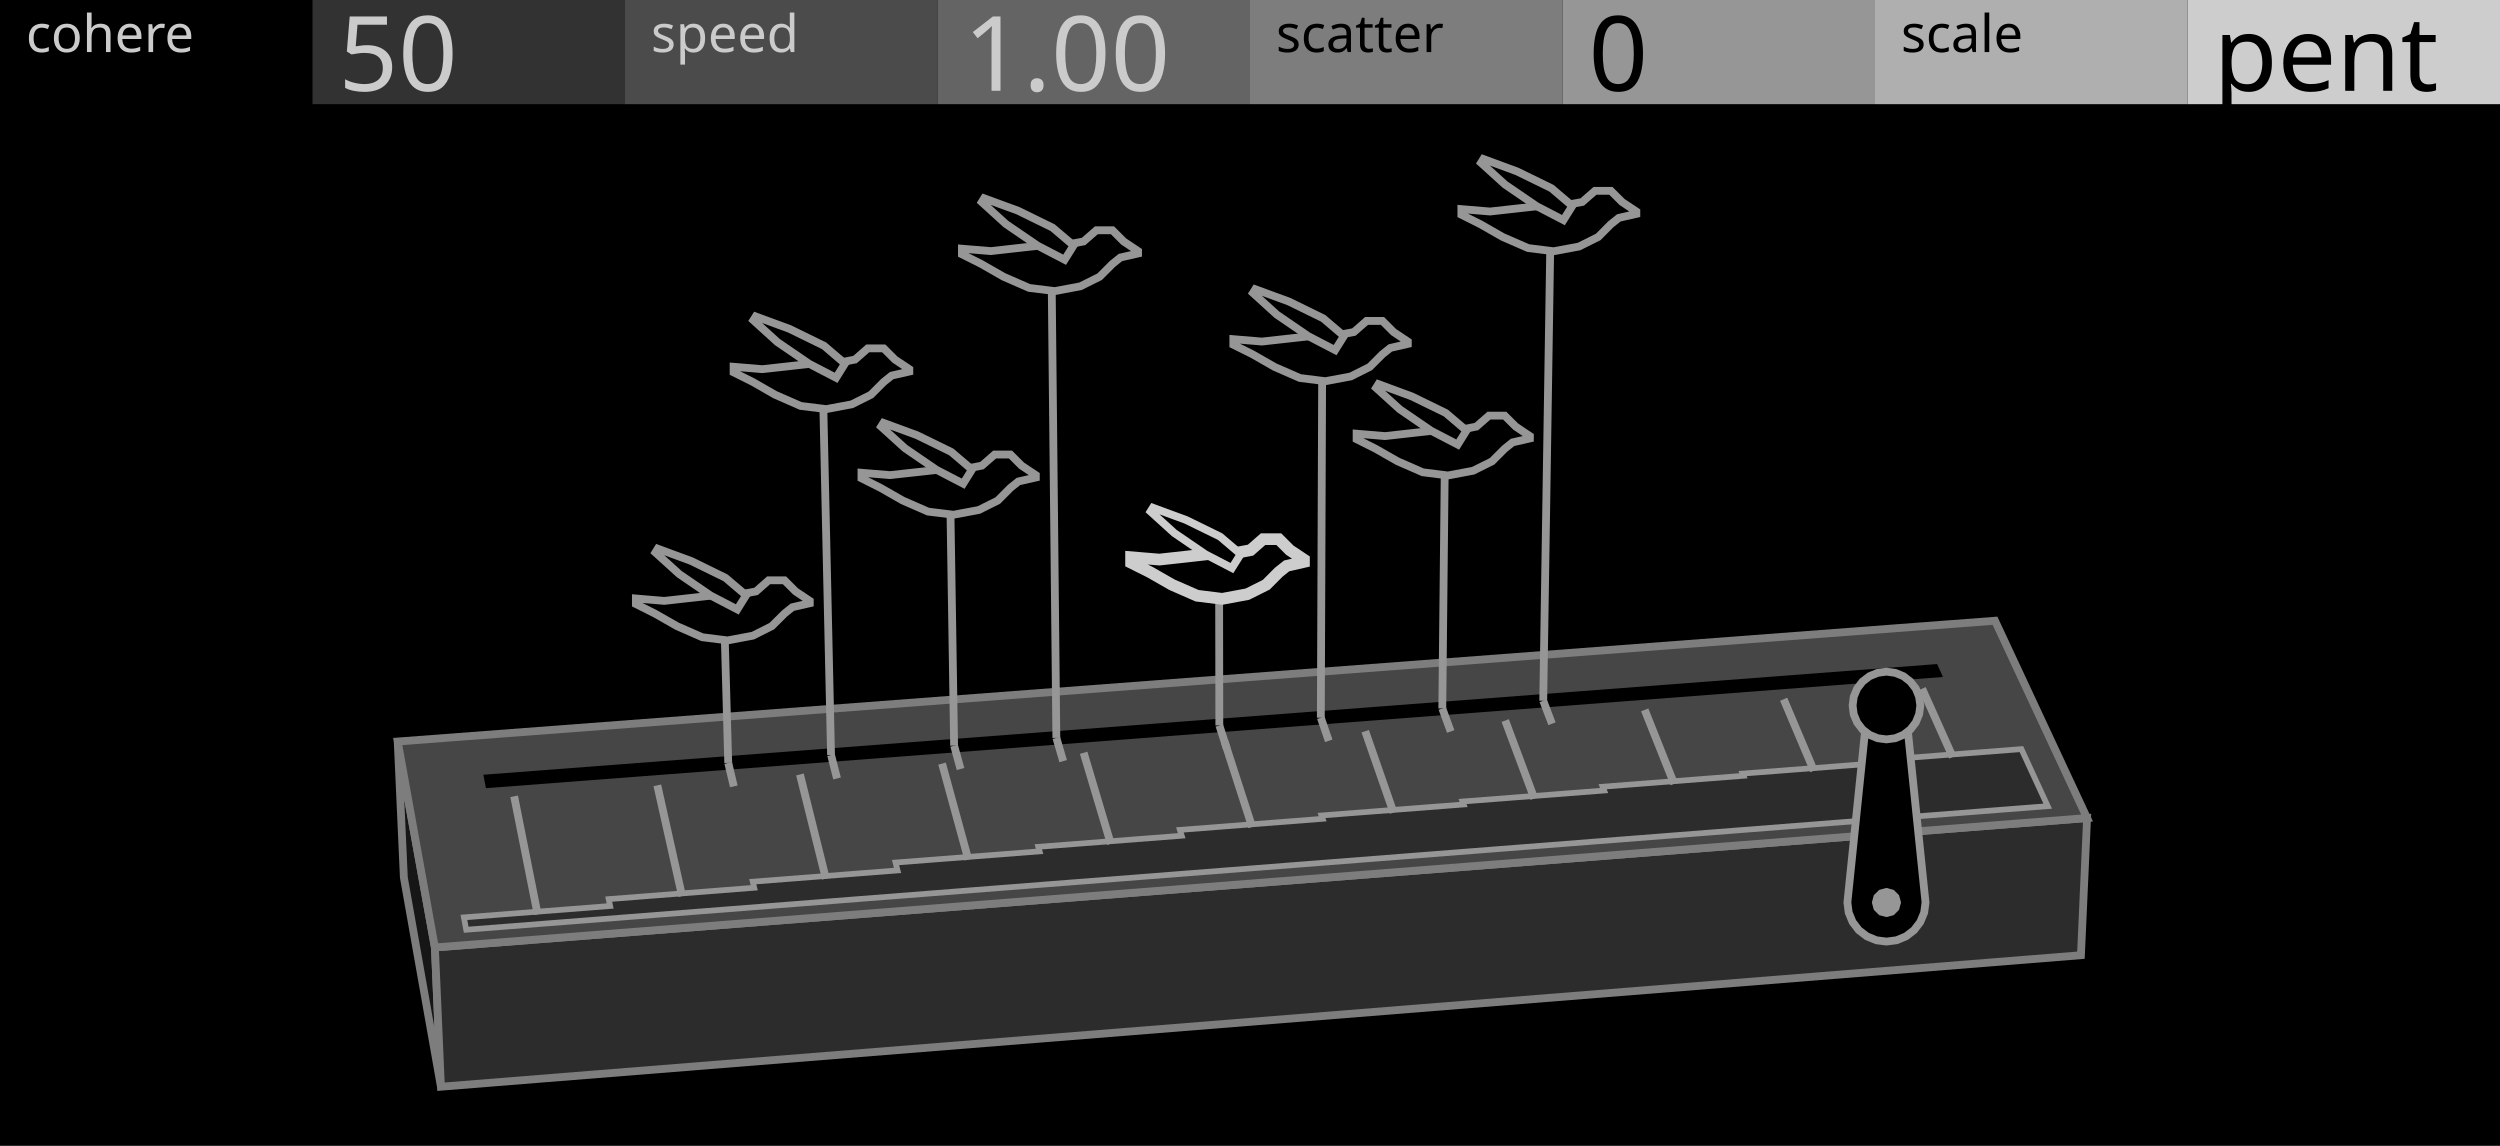
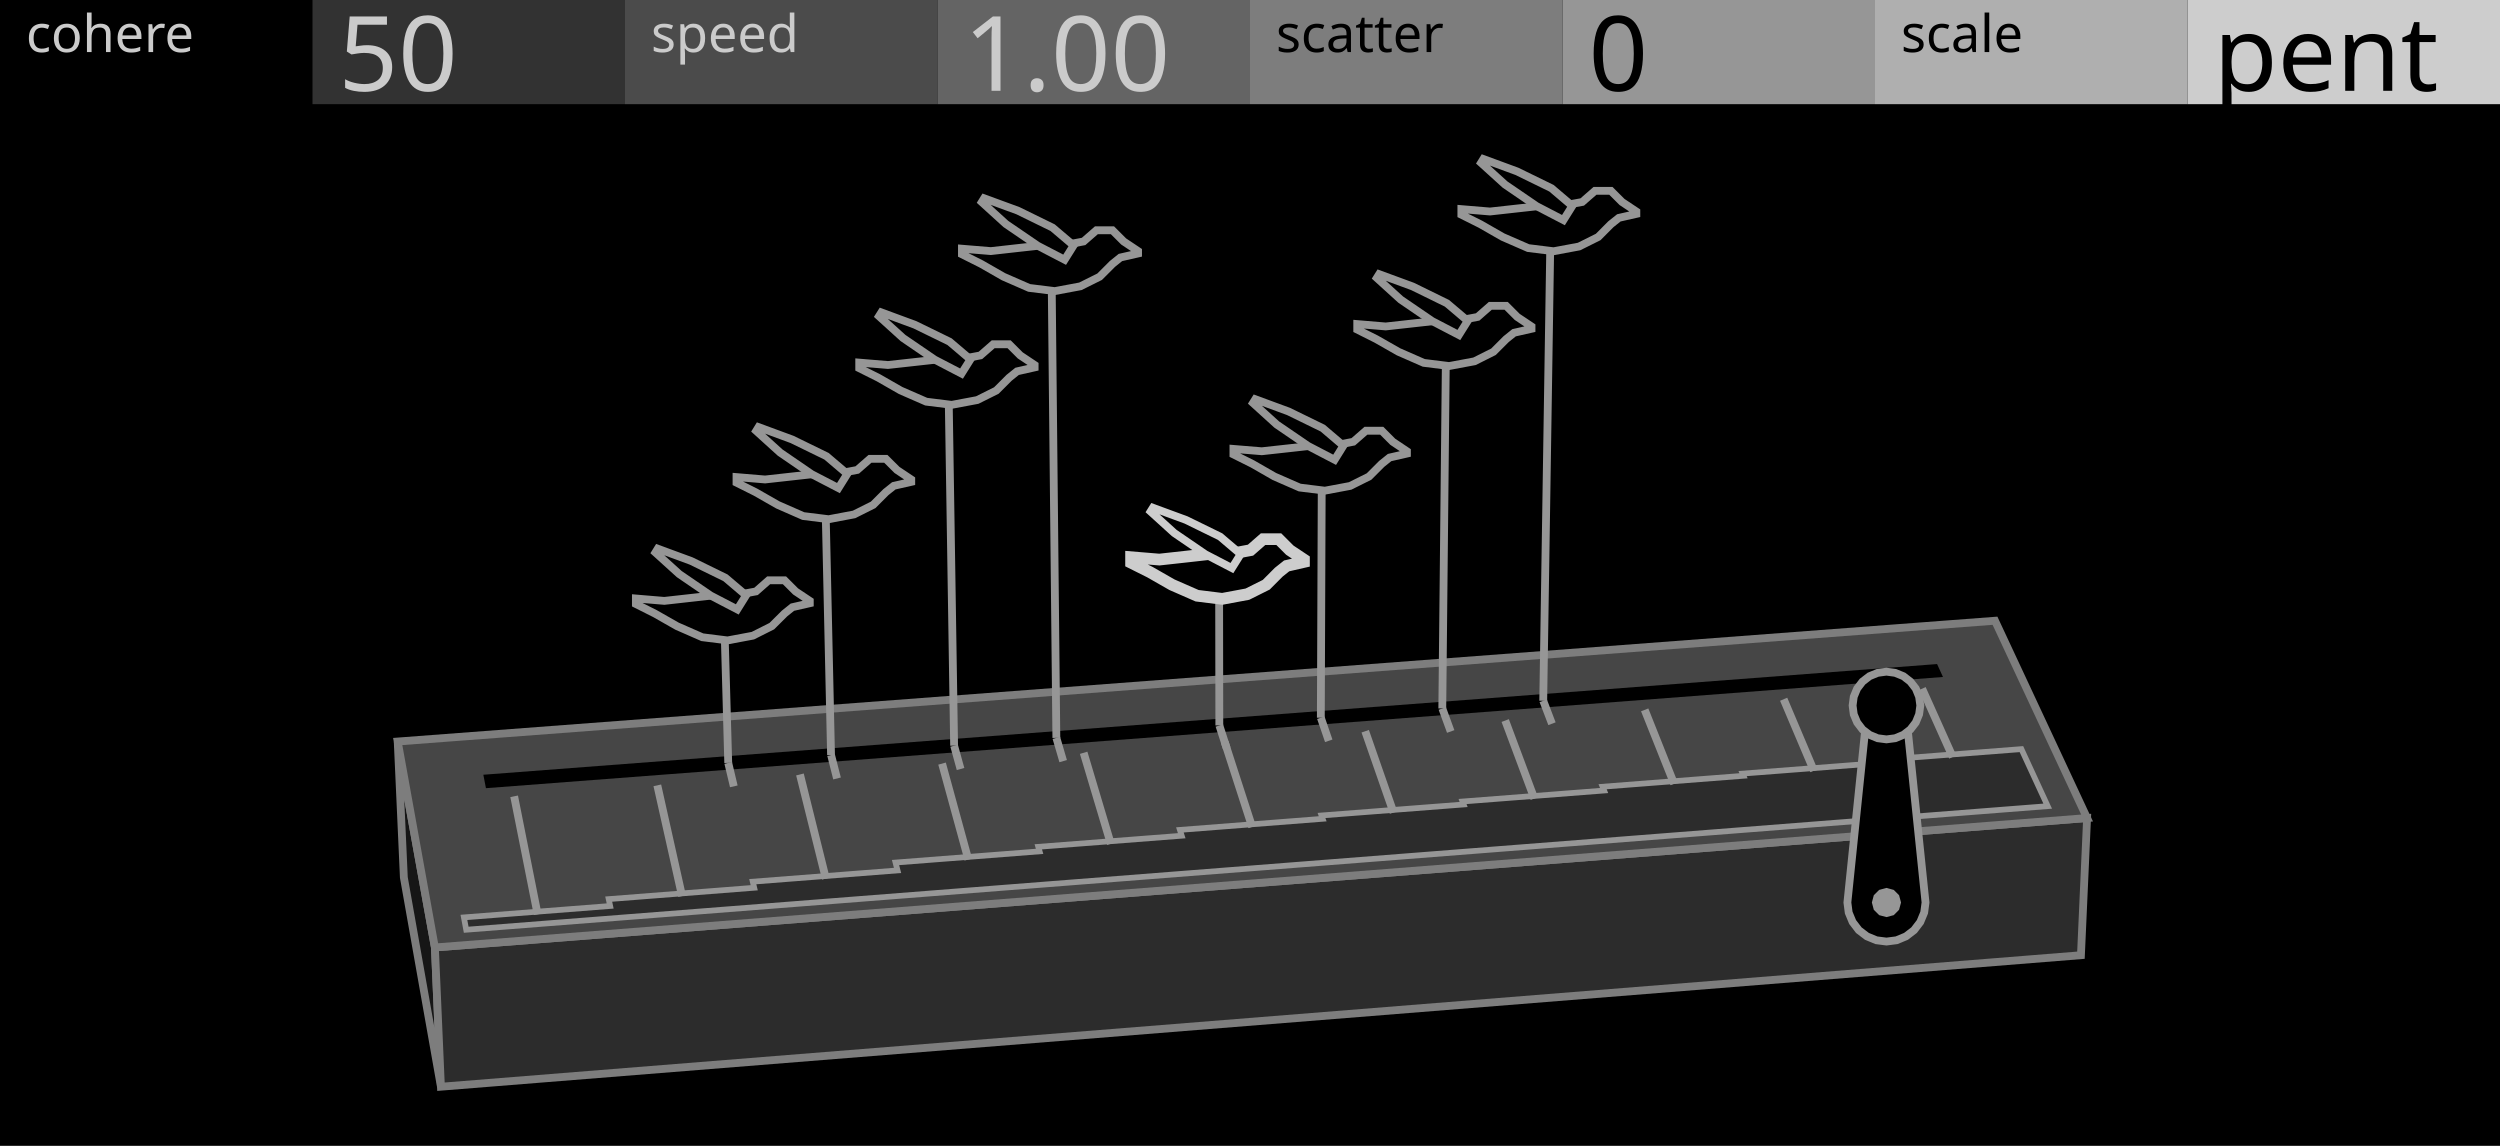
<svg xmlns="http://www.w3.org/2000/svg" width="480" height="220" viewBox="0 0 480 220">
  <g id="preview_canvas">
    <rect x="0" y="0" width="480" height="220" fill="#000000" stroke="none" />
  </g>
  <g id="preview_header">
    <rect x="0" y="0" width="60" height="20" fill="#000000" stroke="none" />
    <rect x="60" y="0" width="60" height="20" fill="#323232" stroke="none" />
    <rect x="120" y="0" width="60" height="20" fill="#4B4B4B" stroke="none" />
    <rect x="180" y="0" width="60" height="20" fill="#646464" stroke="none" />
    <rect x="240" y="0" width="60" height="20" fill="#7D7D7D" stroke="none" />
    <rect x="300" y="0" width="60" height="20" fill="#969696" stroke="none" />
    <rect x="360" y="0" width="60" height="20" fill="#AFAFAF" stroke="none" />
    <rect x="420" y="0" width="60" height="20" fill="#CDCDCD" stroke="none" />
    <text transform="matrix(1 0 0 1 5 10)" fill="#CBCBCB" stroke="none" font-family="UniversNextPro-Light" font-size="10px">cohere</text>
    <text transform="matrix(1 0 0 1 125 10)" fill="#CBCBCB" stroke="none" font-family="UniversNextPro-Light" font-size="10px">speed</text>
    <text transform="matrix(1 0 0 1 245 10)" fill="#000000" stroke="none" font-family="UniversNextPro-Light" font-size="10px">scatter</text>
    <text transform="matrix(1 0 0 1 365 10)" fill="#000000" stroke="none" font-family="UniversNextPro-Light" font-size="10px">scale</text>
    <text transform="matrix(1 0 0 1 65 17.44)" fill="#CBCBCB" stroke="none" font-family="UniversNextPro-Light" font-size="20px">50</text>
    <text transform="matrix(1 0 0 1 185 17.44)" fill="#CBCBCB" stroke="none" font-family="UniversNextPro-Light" font-size="20px">1.00</text>
    <text transform="matrix(1 0 0 1 305 17.44)" fill="#000000" stroke="none" font-family="UniversNextPro-Light" font-size="20px">0</text>
    <text transform="matrix(1 0 0 1 425 17.44)" fill="#000000" stroke="none" font-family="UniversNextPro-Light" font-size="20px">pent</text>
  </g>
  <path d="M 83.5 181.91 L 76.36 142.37 L 77.54 168.48 L 84.66 208.65 Z" fill="#161616" stroke="#7D7D7D" stroke-width="1.5" />
  <path d="M 83.5 181.91 L 400.72 157.06 L 399.54 183.4 L 84.66 208.65 Z" fill="#2C2C2C" stroke="#7D7D7D" stroke-width="1.5" />
  <path d="M 83.5 181.91 L 400.72 157.06 L 383.04 119.18 L 76.36 142.37 Z" fill="#464646" stroke="#7D7D7D" stroke-width="1.5" />
  <path d="M 93.3 151.33 L 373.05 129.98 L 371.92 127.5 L 92.8 148.75 Z" fill="#000000" stroke="none" stroke-width="0" />
  <path d="M 89.51 178.51 L 393.16 154.78 L 388.11 143.83 L 361.28 145.9 L 361.52 146.45 L 334.58 148.53 L 334.75 148.95 L 307.7 151.05 L 307.99 151.78 L 280.81 153.89 L 281.02 154.46 L 253.73 156.57 L 253.95 157.21 L 226.54 159.34 L 226.89 160.46 L 199.35 162.59 L 199.6 163.46 L 171.94 165.61 L 172.33 167.12 L 144.53 169.28 L 144.81 170.45 L 116.87 172.63 L 117.15 173.95 L 89.07 176.14 Z" fill="#2C2C2C" stroke="#969696" stroke-width="1.1" />
  <path d="M 103.96 175.4 L 99.45 152.74 L 97.98 153.04 L 102.49 175.69 Z" fill="#969696" stroke="none" stroke-width="0" />
  <path d="M 131.69 171.88 L 126.94 150.62 L 125.47 150.95 L 130.23 172.21 Z" fill="#969696" stroke="none" stroke-width="0" />
  <path d="M 159.3 168.52 L 154.32 148.51 L 152.86 148.88 L 157.84 168.88 Z" fill="#969696" stroke="none" stroke-width="0" />
  <path d="M 186.64 164.83 L 181.6 146.41 L 180.15 146.81 L 185.2 165.23 Z" fill="#969696" stroke="none" stroke-width="0" />
  <path d="M 214 161.8 L 208.78 144.32 L 207.34 144.75 L 212.56 162.23 Z" fill="#969696" stroke="none" stroke-width="0" />
  <path d="M 241.13 158.54 L 235.85 142.23 L 234.43 142.69 L 239.7 159 Z" fill="#969696" stroke="none" stroke-width="0" />
  <path d="M 268.27 155.76 L 262.83 140.15 L 261.41 140.64 L 266.85 156.25 Z" fill="#969696" stroke="none" stroke-width="0" />
  <path d="M 295.3 153.06 L 289.7 138.08 L 288.3 138.61 L 293.89 153.58 Z" fill="#969696" stroke="none" stroke-width="0" />
  <path d="M 322.13 150.21 L 316.48 136.02 L 315.08 136.57 L 320.74 150.76 Z" fill="#969696" stroke="none" stroke-width="0" />
  <path d="M 348.96 147.68 L 343.15 133.96 L 341.77 134.55 L 347.58 148.26 Z" fill="#969696" stroke="none" stroke-width="0" />
  <path d="M 375.61 145.03 L 369.73 131.92 L 368.36 132.53 L 374.24 145.65 Z" fill="#969696" stroke="none" stroke-width="0" />
  <path d="M 369.7 173.28 L 369.44 175.22 L 368.69 177.03 L 367.5 178.59 L 365.95 179.78 L 364.14 180.53 L 362.2 180.78 L 360.26 180.53 L 358.45 179.78 L 356.89 178.59 L 355.7 177.03 L 354.95 175.22 L 354.7 173.28 L 358.6 135.46 L 365.8 135.46 Z" fill="#000000" stroke="#969696" stroke-width="1.5" />
  <path d="M 365 173.28 L 364.62 174.68 L 363.6 175.71 L 362.2 176.08 L 360.8 175.71 L 359.77 174.68 L 359.4 173.28 L 359.77 171.88 L 360.8 170.86 L 362.2 170.48 L 363.6 170.86 L 364.62 171.88 Z" fill="#969696" stroke="none" stroke-width="0" />
  <path d="M 368.7 135.46 L 368.47 137.15 L 367.83 138.71 L 366.79 140.06 L 365.45 141.09 L 363.88 141.74 L 362.2 141.96 L 360.51 141.74 L 358.95 141.09 L 357.6 140.06 L 356.57 138.71 L 355.92 137.15 L 355.7 135.46 L 355.92 133.78 L 356.57 132.21 L 357.6 130.87 L 358.95 129.83 L 360.51 129.19 L 362.2 128.96 L 363.88 129.19 L 365.45 129.83 L 366.79 130.87 L 367.83 132.21 L 368.47 133.78 Z" fill="#000000" stroke="#969696" stroke-width="1.5" />
  <path d="M 139.09 146.65 L 140.16 151.15 L 141.62 150.81 L 140.55 146.3 Z" fill="#969696" stroke="none" stroke-width="0" />
  <path d="M 140.57 146.45 L 139.83 119.9 L 138.34 119.94 L 139.07 146.5 Z" fill="#969696" stroke="none" stroke-width="0" />
  <path d="M 158.84 145.15 L 159.98 149.65 L 161.44 149.28 L 160.29 144.78 Z" fill="#969696" stroke="none" stroke-width="0" />
-   <path d="M 160.31 144.95 L 158.77 75.46 L 157.27 75.5 L 158.81 144.99 Z" fill="#969696" stroke="none" stroke-width="0" />
+   <path d="M 160.31 144.95 L 159.24 96.62 L 157.74 96.65 L 158.81 144.99 Z" fill="#969696" stroke="none" stroke-width="0" />
  <path d="M 182.47 143.37 L 183.7 147.85 L 185.15 147.45 L 183.91 142.97 Z" fill="#969696" stroke="none" stroke-width="0" />
-   <path d="M 183.94 143.16 L 183.2 95.78 L 181.7 95.8 L 182.44 143.18 Z" fill="#969696" stroke="none" stroke-width="0" />
+   <path d="M 183.94 143.16 L 182.87 74.66 L 181.37 74.68 L 182.44 143.18 Z" fill="#969696" stroke="none" stroke-width="0" />
  <path d="M 202.1 141.88 L 203.41 146.35 L 204.85 145.93 L 203.54 141.46 Z" fill="#969696" stroke="none" stroke-width="0" />
  <path d="M 203.57 141.67 L 202.66 52.81 L 201.16 52.83 L 202.07 141.68 Z" fill="#969696" stroke="none" stroke-width="0" />
  <path d="M 233.4 139.52 L 234.84 143.97 L 236.26 143.5 L 234.83 139.06 Z" fill="#969696" stroke="none" stroke-width="0" />
  <path d="M 234.86 139.29 L 234.82 111.96 L 233.32 111.97 L 233.36 139.29 Z" fill="#969696" stroke="none" stroke-width="0" />
  <path d="M 252.89 138.04 L 254.41 142.48 L 255.83 141.99 L 254.31 137.56 Z" fill="#969696" stroke="none" stroke-width="0" />
-   <path d="M 254.35 137.8 L 254.61 70.15 L 253.11 70.14 L 252.85 137.8 Z" fill="#969696" stroke="none" stroke-width="0" />
+   <path d="M 254.35 137.8 L 254.53 91.19 L 253.03 91.18 L 252.85 137.8 Z" fill="#969696" stroke="none" stroke-width="0" />
  <path d="M 276.22 136.28 L 277.83 140.7 L 279.24 140.19 L 277.63 135.77 Z" fill="#969696" stroke="none" stroke-width="0" />
-   <path d="M 277.67 136.03 L 278.16 88.27 L 276.66 88.26 L 276.17 136.02 Z" fill="#969696" stroke="none" stroke-width="0" />
+   <path d="M 277.67 136.03 L 278.37 67.25 L 276.87 67.23 L 276.17 136.02 Z" fill="#969696" stroke="none" stroke-width="0" />
  <path d="M 295.6 134.81 L 297.28 139.22 L 298.68 138.69 L 297 134.28 Z" fill="#969696" stroke="none" stroke-width="0" />
  <path d="M 297.05 134.56 L 298.43 45.2 L 296.93 45.18 L 295.55 134.54 Z" fill="#969696" stroke="none" stroke-width="0" />
  <path d="M 155.48 115.37 L 155.48 115.82 L 152.14 116.58 L 150.62 117.8 L 148.19 120.22 L 144.55 122.05 L 139.69 122.96 L 134.84 122.35 L 129.98 120.22 L 125.73 117.8 L 122.09 115.97 L 122.09 114.91 L 127.55 115.37 L 133.01 114.76 L 138.48 114.15 L 142.73 114 L 145.16 113.55 L 147.58 111.42 L 150.62 111.42 L 152.75 113.55 Z" fill="#000000" stroke="#969696" stroke-width="1.5" />
  <path d="M 141.56 117.01 L 136.43 114.34 L 130.41 110.22 L 125.84 106.08 L 126.29 105.35 L 132.7 107.71 L 139.28 110.93 L 143.25 114.3 Z" fill="#000000" stroke="#969696" stroke-width="1.5" />
-   <path d="M 174.59 70.88 L 174.59 71.34 L 171.21 72.11 L 169.68 73.33 L 167.22 75.79 L 163.54 77.63 L 158.64 78.55 L 153.73 77.94 L 148.82 75.79 L 144.53 73.33 L 140.85 71.49 L 140.85 70.42 L 146.37 70.88 L 151.89 70.27 L 157.41 69.65 L 161.7 69.5 L 164.16 69.04 L 166.61 66.89 L 169.68 66.89 L 171.83 69.04 Z" fill="#000000" stroke="#969696" stroke-width="1.5" />
-   <path d="M 160.53 72.54 L 155.34 69.84 L 149.26 65.68 L 144.64 61.49 L 145.1 60.76 L 151.57 63.14 L 158.22 66.39 L 162.23 69.81 Z" fill="#000000" stroke="#969696" stroke-width="1.5" />
-   <path d="M 198.88 91.22 L 198.88 91.68 L 195.54 92.44 L 194.01 93.66 L 191.58 96.1 L 187.93 97.92 L 183.06 98.83 L 178.19 98.23 L 173.32 96.1 L 169.05 93.66 L 165.4 91.83 L 165.4 90.77 L 170.88 91.22 L 176.36 90.62 L 181.84 90.01 L 186.1 89.86 L 188.53 89.4 L 190.97 87.27 L 194.01 87.27 L 196.14 89.4 Z" fill="#000000" stroke="#969696" stroke-width="1.5" />
-   <path d="M 184.93 92.87 L 179.78 90.19 L 173.75 86.06 L 169.17 81.91 L 169.62 81.19 L 176.04 83.55 L 182.64 86.77 L 186.62 90.16 Z" fill="#000000" stroke="#969696" stroke-width="1.5" />
+   <path d="M 174.96 92.06 L 174.96 92.52 L 171.61 93.28 L 170.08 94.5 L 167.64 96.94 L 163.98 98.77 L 159.1 99.69 L 154.22 99.08 L 149.34 96.94 L 145.07 94.5 L 141.41 92.67 L 141.41 91.6 L 146.9 92.06 L 152.39 91.45 L 157.88 90.84 L 162.15 90.69 L 164.59 90.23 L 167.03 88.1 L 170.08 88.1 L 172.22 90.23 Z" fill="#000000" stroke="#969696" stroke-width="1.5" />
+   <path d="M 160.98 93.71 L 155.82 91.03 L 149.78 86.89 L 145.19 82.73 L 145.64 82 L 152.07 84.37 L 158.69 87.6 L 162.68 90.99 Z" fill="#000000" stroke="#969696" stroke-width="1.5" />
+   <path d="M 198.65 70.08 L 198.65 70.54 L 195.28 71.3 L 193.75 72.53 L 191.3 74.98 L 187.63 76.81 L 182.73 77.73 L 177.83 77.12 L 172.93 74.98 L 168.65 72.53 L 164.97 70.69 L 164.97 69.62 L 170.48 70.08 L 175.99 69.47 L 181.5 68.86 L 185.79 68.7 L 188.24 68.24 L 190.69 66.1 L 193.75 66.1 L 195.89 68.24 Z" fill="#000000" stroke="#969696" stroke-width="1.5" />
+   <path d="M 184.61 71.73 L 179.44 69.04 L 173.37 64.89 L 168.76 60.71 L 169.22 59.98 L 175.67 62.36 L 182.31 65.6 L 186.32 69.01 Z" fill="#000000" stroke="#969696" stroke-width="1.5" />
  <path d="M 218.51 48.21 L 218.51 48.67 L 215.12 49.44 L 213.59 50.67 L 211.13 53.13 L 207.44 54.97 L 202.52 55.89 L 197.6 55.28 L 192.68 53.13 L 188.38 50.67 L 184.69 48.82 L 184.69 47.75 L 190.23 48.21 L 195.76 47.59 L 201.29 46.98 L 205.6 46.82 L 208.05 46.36 L 210.51 44.21 L 213.59 44.21 L 215.74 46.36 Z" fill="#000000" stroke="#969696" stroke-width="1.5" />
  <path d="M 204.41 49.87 L 199.22 47.17 L 193.12 43 L 188.5 38.8 L 188.95 38.07 L 195.44 40.45 L 202.1 43.71 L 206.13 47.13 Z" fill="#000000" stroke="#969696" stroke-width="1.5" />
  <path d="M 250.36 107.44 L 250.36 107.89 L 247.04 108.65 L 245.53 109.85 L 243.12 112.27 L 239.5 114.08 L 234.67 114.98 L 229.84 114.38 L 225.02 112.27 L 220.79 109.85 L 217.17 108.04 L 217.17 106.99 L 222.6 107.44 L 228.03 106.84 L 233.46 106.23 L 237.69 106.08 L 240.1 105.63 L 242.51 103.52 L 245.53 103.52 L 247.64 105.63 Z" fill="#000000" stroke="#CDCDCD" stroke-width="2.25" />
  <path d="M 236.53 109.07 L 231.43 106.42 L 225.45 102.33 L 220.91 98.21 L 221.36 97.49 L 227.72 99.83 L 234.26 103.03 L 238.21 106.39 Z" fill="#000000" stroke="#CDCDCD" stroke-width="1.5" />
-   <path d="M 270.3 65.58 L 270.3 66.03 L 266.95 66.8 L 265.43 68.01 L 262.99 70.45 L 259.34 72.28 L 254.47 73.19 L 249.59 72.58 L 244.72 70.45 L 240.46 68.01 L 236.8 66.19 L 236.8 65.12 L 242.28 65.58 L 247.77 64.97 L 253.25 64.36 L 257.51 64.21 L 259.95 63.75 L 262.38 61.62 L 265.43 61.62 L 267.56 63.75 Z" fill="#000000" stroke="#969696" stroke-width="1.5" />
-   <path d="M 256.34 67.22 L 251.19 64.54 L 245.15 60.41 L 240.57 56.25 L 241.02 55.53 L 247.45 57.89 L 254.05 61.12 L 258.04 64.51 Z" fill="#000000" stroke="#969696" stroke-width="1.5" />
-   <path d="M 293.74 83.73 L 293.74 84.18 L 290.41 84.94 L 288.9 86.15 L 286.48 88.57 L 282.85 90.38 L 278.01 91.29 L 273.17 90.68 L 268.34 88.57 L 264.1 86.15 L 260.47 84.33 L 260.47 83.27 L 265.92 83.73 L 271.36 83.12 L 276.8 82.52 L 281.04 82.37 L 283.46 81.91 L 285.88 79.8 L 288.9 79.8 L 291.02 81.91 Z" fill="#000000" stroke="#969696" stroke-width="1.5" />
-   <path d="M 279.88 85.36 L 274.76 82.7 L 268.77 78.6 L 264.21 74.47 L 264.66 73.75 L 271.04 76.1 L 277.6 79.3 L 281.56 82.67 Z" fill="#000000" stroke="#969696" stroke-width="1.5" />
+   <path d="M 270.13 86.64 L 270.13 87.09 L 266.8 87.85 L 265.29 89.06 L 262.86 91.49 L 259.23 93.3 L 254.38 94.21 L 249.54 93.61 L 244.69 91.49 L 240.45 89.06 L 236.82 87.25 L 236.82 86.19 L 242.27 86.64 L 247.72 86.04 L 253.17 85.43 L 257.41 85.28 L 259.83 84.82 L 262.26 82.7 L 265.29 82.7 L 267.41 84.82 Z" fill="#000000" stroke="#969696" stroke-width="1.5" />
+   <path d="M 256.25 88.28 L 251.13 85.61 L 245.13 81.51 L 240.57 77.37 L 241.02 76.65 L 247.4 79 L 253.97 82.21 L 257.93 85.58 Z" fill="#000000" stroke="#969696" stroke-width="1.5" />
+   <path d="M 294.05 62.68 L 294.05 63.13 L 290.7 63.89 L 289.18 65.11 L 286.75 67.54 L 283.1 69.37 L 278.23 70.28 L 273.36 69.67 L 268.5 67.54 L 264.24 65.11 L 260.59 63.28 L 260.59 62.22 L 266.06 62.68 L 271.54 62.07 L 277.01 61.46 L 281.27 61.31 L 283.71 60.85 L 286.14 58.72 L 289.18 58.72 L 291.31 60.85 Z" fill="#000000" stroke="#969696" stroke-width="1.5" />
+   <path d="M 280.1 64.32 L 274.96 61.64 L 268.93 57.52 L 264.35 53.36 L 264.8 52.64 L 271.22 55 L 277.81 58.23 L 281.8 61.61 Z" fill="#000000" stroke="#969696" stroke-width="1.5" />
  <path d="M 314.18 40.61 L 314.18 41.07 L 310.82 41.83 L 309.29 43.05 L 306.85 45.5 L 303.18 47.33 L 298.29 48.24 L 293.41 47.63 L 288.52 45.5 L 284.24 43.05 L 280.58 41.22 L 280.58 40.15 L 286.08 40.61 L 291.57 40 L 297.07 39.39 L 301.35 39.23 L 303.79 38.78 L 306.24 36.64 L 309.29 36.64 L 311.43 38.78 Z" fill="#000000" stroke="#969696" stroke-width="1.5" />
  <path d="M 300.18 42.26 L 295.01 39.57 L 288.96 35.43 L 284.36 31.26 L 284.81 30.53 L 291.25 32.9 L 297.88 36.14 L 301.88 39.54 Z" fill="#000000" stroke="#969696" stroke-width="1.5" />
</svg>
